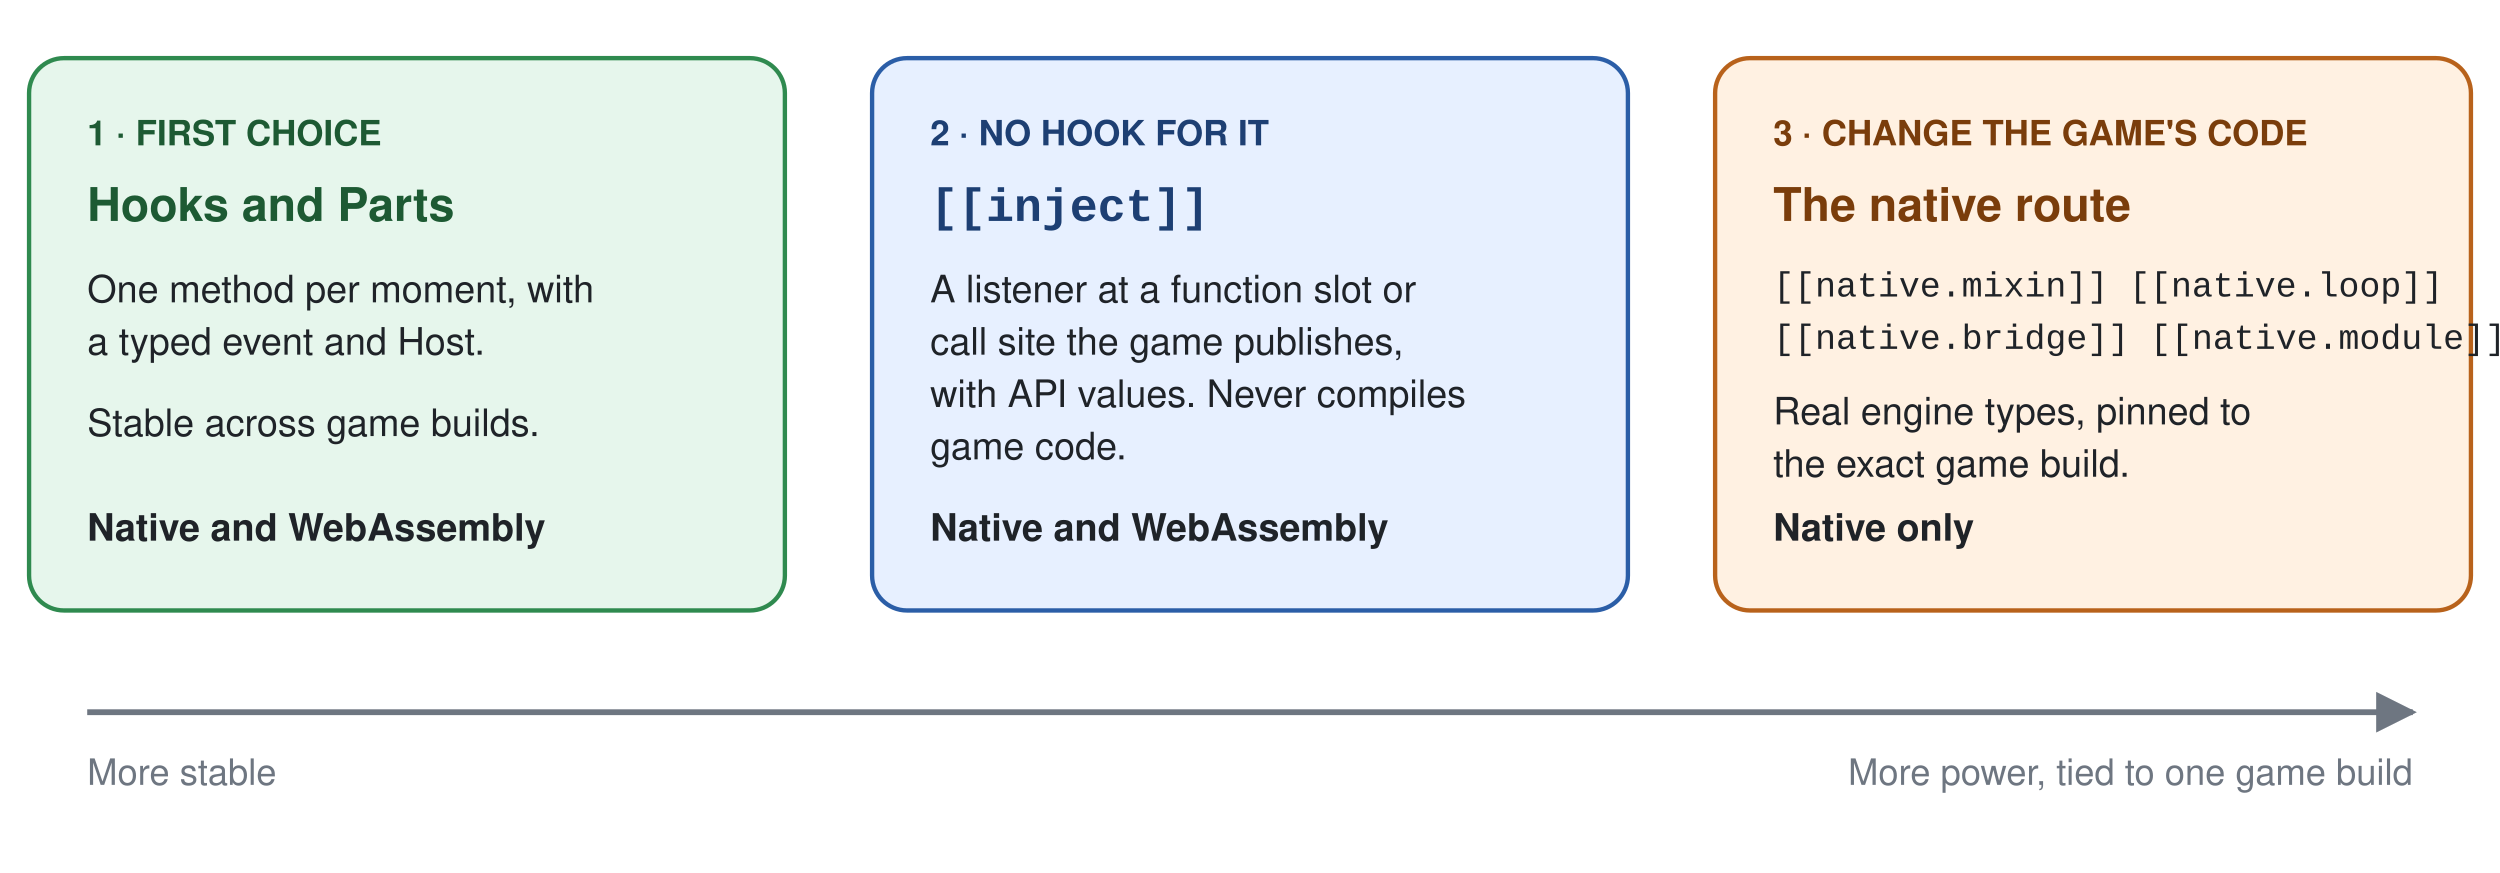
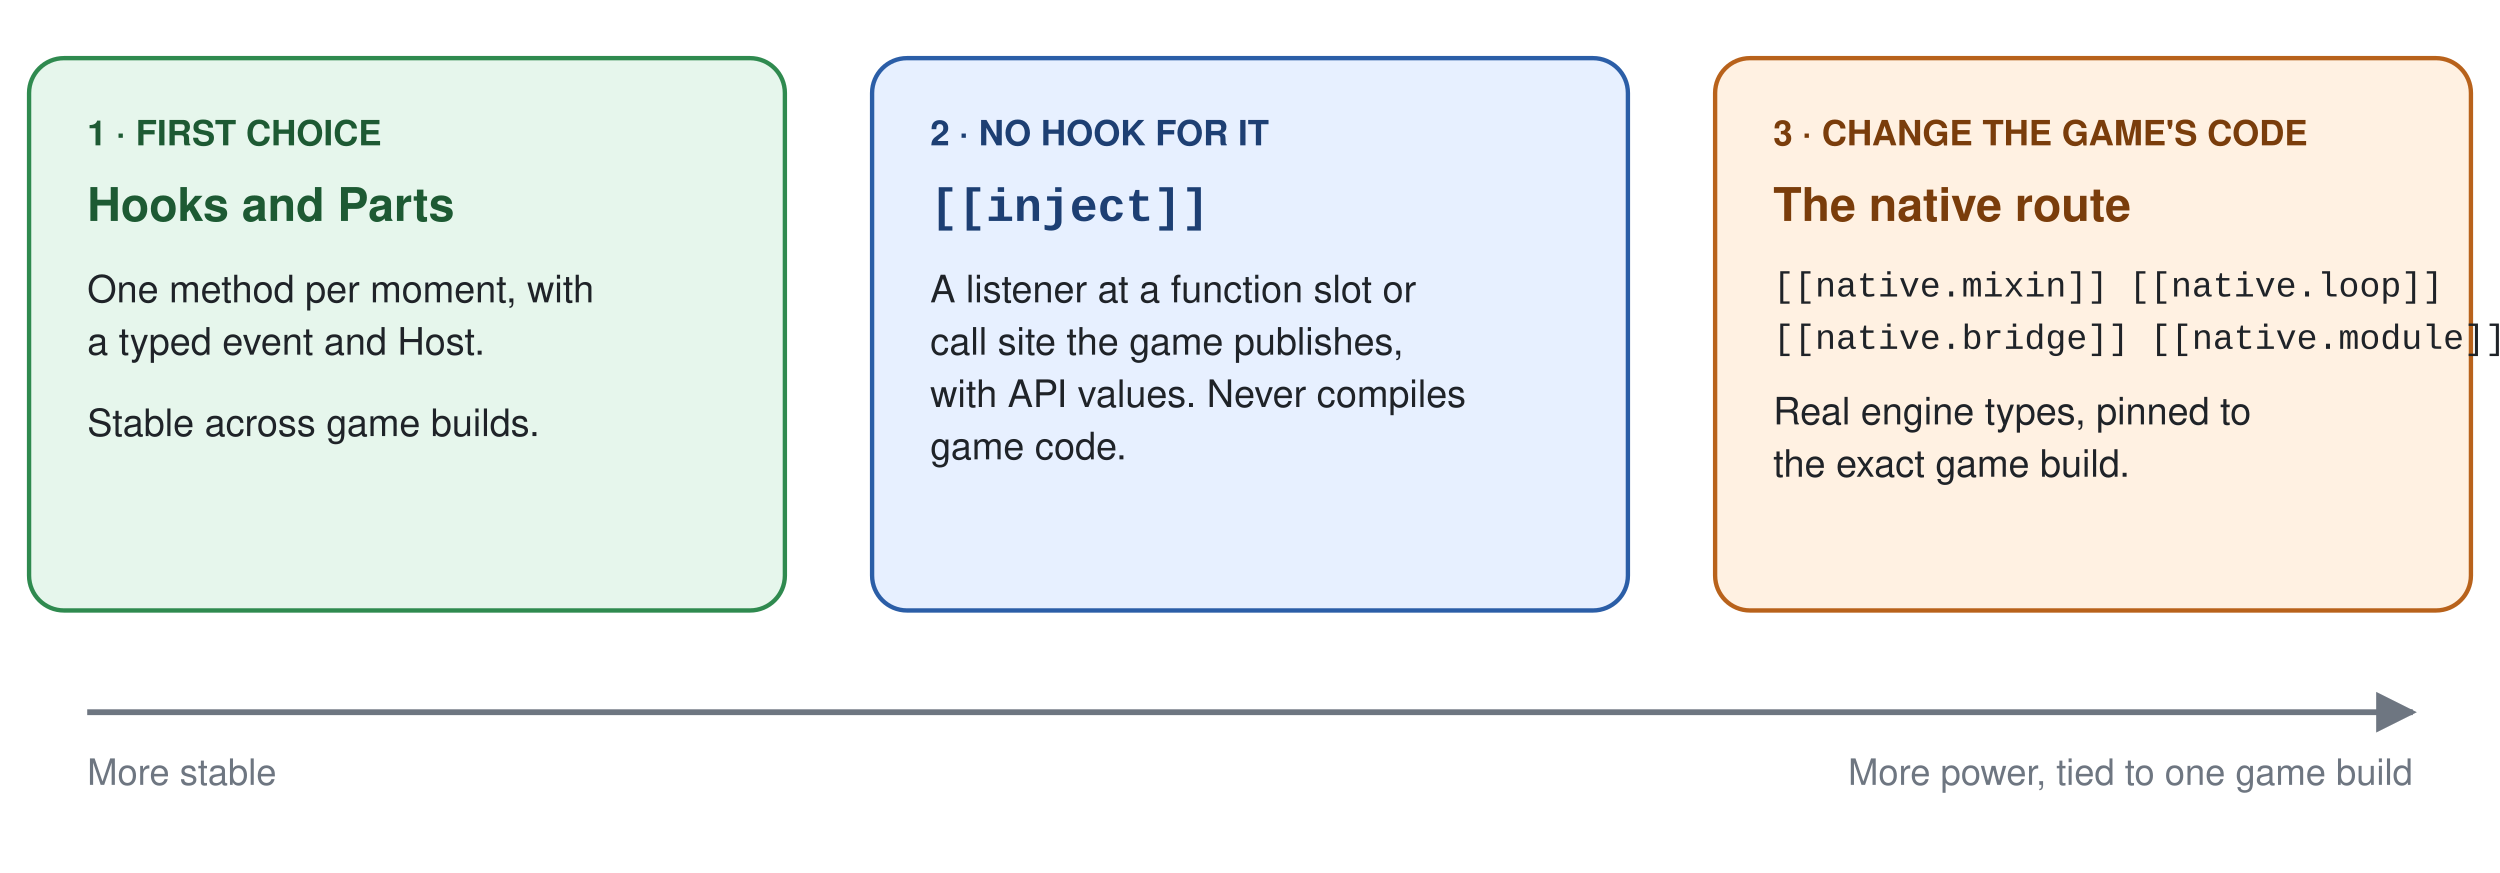
<svg xmlns="http://www.w3.org/2000/svg" viewBox="0 0 860 300" role="img" aria-labelledby="t d" font-family="'Segoe UI', 'Helvetica Neue', Helvetica, Arial, 'Liberation Sans', 'DejaVu Sans', sans-serif">
  <defs>
    <marker id="a" viewBox="0 0 10 10" refX="9" refY="5" markerWidth="7" markerHeight="7" orient="auto-start-reverse">
      <path d="M0 0L10 5L0 10z" fill="#6e7681" />
    </marker>
  </defs>
  <g font-size="13" fill="#1f2328">
    <rect x="10" y="20" width="260" height="190" rx="12" fill="#e6f6ec" stroke="#2f8a4f" stroke-width="1.5" />
    <text x="30" y="50" font-size="12" fill="#1d5a33" font-weight="700">1 · FIRST CHOICE</text>
    <text x="30" y="76" font-size="16" font-weight="700" fill="#1d5a33">Hooks and Parts</text>
    <text x="30" y="104">One method per moment, with</text>
    <text x="30" y="122">a typed event and Host.</text>
    <text x="30" y="150">Stable across game builds.</text>
-     <text x="30" y="186" font-weight="600">Native and WebAssembly</text>
    <rect x="300" y="20" width="260" height="190" rx="12" fill="#e7f0ff" stroke="#2b5ea7" stroke-width="1.5" />
    <text x="320" y="50" font-size="12" fill="#1d3f73" font-weight="700">2 · NO HOOK FOR IT</text>
    <text x="320" y="76" font-size="16" font-weight="700" fill="#1d3f73" font-family="'SFMono-Regular', Menlo, Consolas, 'Liberation Mono', 'DejaVu Sans Mono', monospace">[[inject]]</text>
    <text x="320" y="104">A listener at a function slot or</text>
    <text x="320" y="122">call site the game publishes,</text>
    <text x="320" y="140">with API values. Never compiles</text>
    <text x="320" y="158">game code.</text>
-     <text x="320" y="186" font-weight="600">Native and WebAssembly</text>
    <rect x="590" y="20" width="260" height="190" rx="12" fill="#fff1e2" stroke="#b8621b" stroke-width="1.5" />
    <text x="610" y="50" font-size="12" fill="#7a3d0b" font-weight="700">3 · CHANGE THE GAME'S CODE</text>
    <text x="610" y="76" font-size="16" font-weight="700" fill="#7a3d0b">The native route</text>
    <text x="610" y="102" font-family="'SFMono-Regular', Menlo, Consolas, 'Liberation Mono', 'DejaVu Sans Mono', monospace" font-size="12">[[native.mixin]]  [[native.loop]]</text>
    <text x="610" y="120" font-family="'SFMono-Regular', Menlo, Consolas, 'Liberation Mono', 'DejaVu Sans Mono', monospace" font-size="12">[[native.bridge]] [[native.module]]</text>
    <text x="610" y="146">Real engine types, pinned to</text>
    <text x="610" y="164">the exact game build.</text>
-     <text x="610" y="186" font-weight="600">Native only</text>
  </g>
  <path d="M30 245 L 830 245" stroke="#6e7681" stroke-width="2" marker-end="url(#a)" />
  <text x="30" y="270" font-size="12.5" fill="#6e7681">More stable</text>
  <text x="830" y="270" font-size="12.5" fill="#6e7681" text-anchor="end">More power, tied to one game build</text>
</svg>
